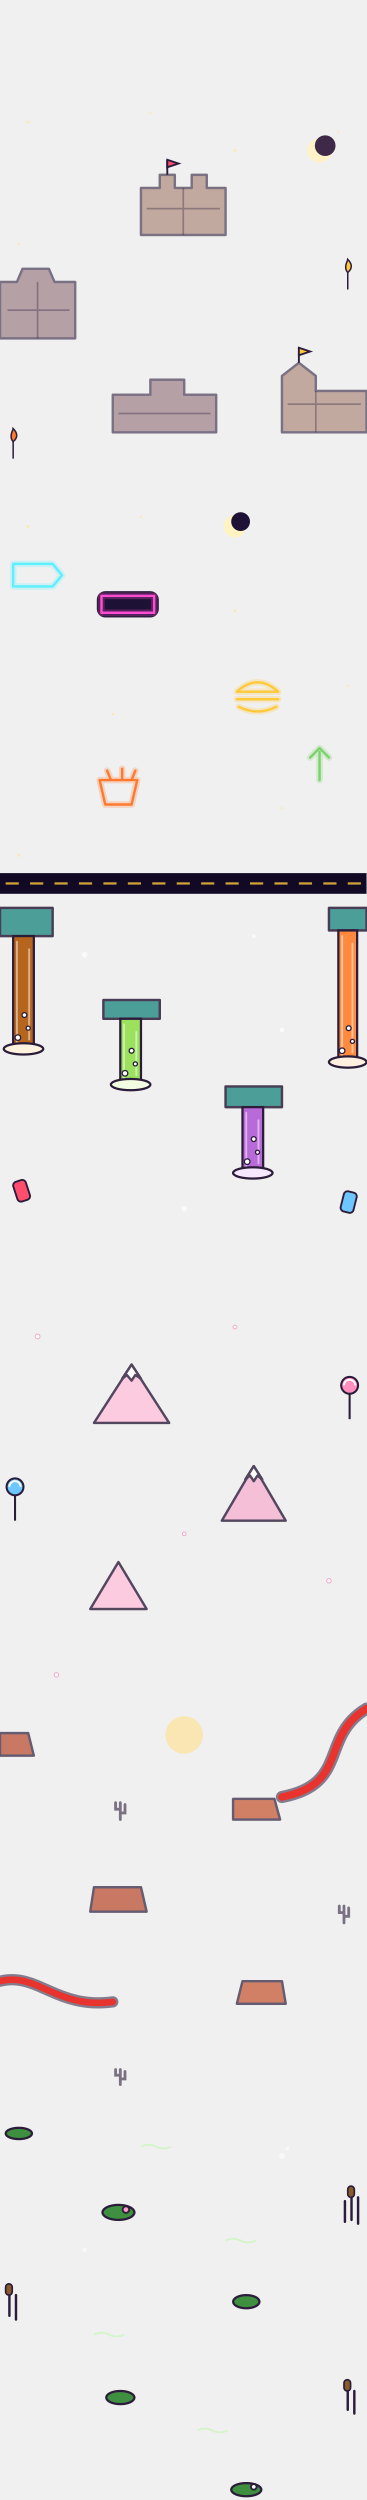
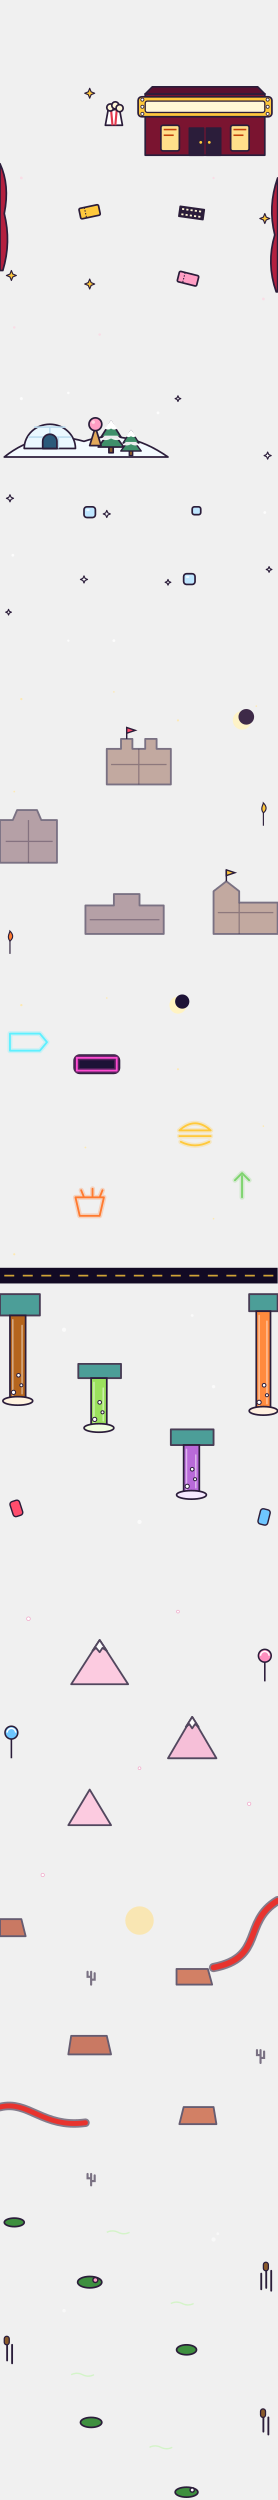
- <svg xmlns="http://www.w3.org/2000/svg" width="390" height="2660" viewBox="0 0 390 2660">
-   <g stroke="#2b1d3a" stroke-width="2.4">
-     <path d="M126 2346 a17 8 0 1 0 0.1 0 Z" fill="#3e8f3f" />
-     <path d="M262 2442 a14 7 0 1 0 0.1 0 Z" fill="#3e8f3f" />
-     <path d="M128 2544 a15 7 0 1 0 0.1 0 Z" fill="#3e8f3f" />
-     <path d="M262 2642 a16 7 0 1 0 0.1 0 Z" fill="#3e8f3f" />
-     <path d="M20 2264 a14 6 0 1 0 0.1 0 Z" fill="#3e8f3f" />
-   </g>
-   <circle cx="134" cy="2351" r="3.5" fill="#ff9ec7" stroke="#2b1d3a" stroke-width="2" />
-   <circle cx="270" cy="2646" r="3" fill="#ffffff" stroke="#2b1d3a" stroke-width="2" />
-   <g fill="none" stroke="#2b1d3a" stroke-width="2.6" stroke-linecap="round">
-     <path d="M374 2362 V2330 M381 2366 V2338 M367 2364 V2342" />
-     <path d="M10 2464 V2434 M17 2468 V2442" />
-     <path d="M370 2564 V2536 M377 2568 V2544" />
-   </g>
-   <g fill="#8a5a2b" stroke="#2b1d3a" stroke-width="1.8">
-     <rect x="370" y="2326" width="7" height="12" rx="3.5" />
-     <rect x="6" y="2430" width="7" height="12" rx="3.5" />
-     <rect x="366" y="2532" width="7" height="12" rx="3.5" />
-   </g>
-   <g fill="none" stroke="#c8f5b8" stroke-width="2" opacity="0.7">
-     <path d="M150 2284 q8 -4 16 0 q8 4 16 0" />
-     <path d="M240 2384 q8 -4 16 0 q8 4 16 0" />
-     <path d="M100 2484 q8 -4 16 0 q8 4 16 0" />
-     <path d="M210 2586 q8 -4 16 0 q8 4 16 0" />
-   </g>
-   <g fill="#ffffff" opacity="0.55">
-     <circle cx="300" cy="2294" r="3" />
-     <circle cx="306" cy="2286" r="2" />
-     <circle cx="90" cy="2394" r="2.5" />
-   </g>
-   <circle cx="196" cy="1846" r="20" fill="#ffe08a" opacity="0.6" />
-   <g stroke="#2b1d3a" stroke-width="2.6" stroke-linejoin="round" opacity="0.7">
-     <path d="M248 1936 V1914 H292 L298 1936Z" fill="#c4502a" />
-     <path d="M96 2034 L100 2008 H150 L156 2034Z" fill="#b84626" />
-     <path d="M252 2132 L258 2108 H300 L304 2132Z" fill="#c4502a" />
-     <path d="M0 1868 V1844 H30 L36 1868Z" fill="#b84626" />
-   </g>
-   <path d="M390 1818 C340 1848 372 1898 300 1912" fill="none" stroke="#2b1d3a" stroke-width="13" stroke-linecap="round" opacity="0.55" />
-   <path d="M390 1818 C340 1848 372 1898 300 1912" fill="none" stroke="#e8332e" stroke-width="8" stroke-linecap="round" />
-   <path d="M0 2108 C40 2098 60 2138 120 2130" fill="none" stroke="#2b1d3a" stroke-width="12" stroke-linecap="round" opacity="0.55" />
-   <path d="M0 2108 C40 2098 60 2138 120 2130" fill="none" stroke="#e8332e" stroke-width="7" stroke-linecap="round" />
-   <g fill="none" stroke="#2b1d3a" stroke-width="3" stroke-linecap="round" opacity="0.6">
-     <path d="M128 1936 v-18 m0 7 h-5 v-7 m5 11 h5 v-9" />
-     <path d="M366 2046 v-18 m0 7 h-5 v-7 m5 11 h5 v-9" />
-     <path d="M128 2218 v-16 m0 6 h-5 v-6 m5 10 h5 v-8" />
-   </g>
-   <g stroke="#2b1d3a" stroke-width="2.6" stroke-linejoin="round" opacity="0.8">
-     <path d="M100 1514 L140 1452 L180 1514Z" fill="#ffc2dc" />
-     <path d="M130 1467 L140 1452 L150 1467 L144 1463 L140 1469 L135 1463Z" fill="#ffffff" />
-     <path d="M236 1618 L270 1560 L304 1618Z" fill="#f7b3d2" />
-     <path d="M261 1574 L270 1560 L279 1574 L274 1570 L270 1576 L266 1570Z" fill="#ffffff" />
-     <path d="M96 1712 L126 1662 L156 1712Z" fill="#ffc2dc" />
-   </g>
-   <g stroke="#2b1d3a" stroke-width="2.2">
-     <path d="M372 1510 V1478" />
-     <circle cx="372" cy="1474" r="9" fill="#ff8fbf" />
-     <path d="M366 1474 a6 6 0 0 1 12 0" fill="none" stroke="#ffffff" stroke-width="2" />
-     <path d="M16 1618 V1586" />
-     <circle cx="16" cy="1582" r="9" fill="#6ec6ff" />
-     <path d="M10 1582 a6 6 0 0 1 12 0" fill="none" stroke="#ffffff" stroke-width="2" />
-   </g>
-   <g fill="#ffffff" stroke="#f0a6c8" stroke-width="1">
-     <circle cx="40" cy="1422" r="2.6" />
-     <circle cx="250" cy="1412" r="2" />
-     <circle cx="350" cy="1682" r="2.4" />
-     <circle cx="196" cy="1632" r="2" />
-     <circle cx="60" cy="1782" r="2.4" />
-   </g>
-   <g stroke="#2b1d3a" stroke-width="2.6" stroke-linejoin="round" opacity="0.85">
-     <path d="M0 966 H56 V996 H0Z" fill="#2f8f88" />
-     <path d="M110 1064 H170 V1084 H110Z" fill="#2f8f88" />
-     <path d="M240 1156 H300 V1178 H240Z" fill="#2f8f88" />
-     <path d="M350 966 H390 V990 H350Z" fill="#2f8f88" />
-   </g>
-   <rect x="14" y="996" width="22" height="120" fill="#b5651d" stroke="#2b1d3a" stroke-width="2.4" />
-   <path d="M18 1002 V1110 M31 1010 V1106" stroke="#ffffff" stroke-width="2" opacity="0.5" stroke-linecap="round" />
-   <ellipse cx="25" cy="1116" rx="21" ry="6" fill="#fff3e0" stroke="#2b1d3a" stroke-width="2.4" />
-   <g fill="#ffffff" stroke="#2b1d3a" stroke-width="1.4">
-     <circle cx="19" cy="1104" r="3" />
-     <circle cx="30" cy="1094" r="2.2" />
-     <circle cx="26" cy="1080" r="2.6" />
-   </g>
-   <rect x="128" y="1084" width="22" height="70" fill="#9be15d" stroke="#2b1d3a" stroke-width="2.4" />
-   <path d="M132 1090 V1148 M145 1098 V1144" stroke="#ffffff" stroke-width="2" opacity="0.5" stroke-linecap="round" />
-   <ellipse cx="139" cy="1154" rx="21" ry="6" fill="#f2ffe0" stroke="#2b1d3a" stroke-width="2.4" />
-   <g fill="#ffffff" stroke="#2b1d3a" stroke-width="1.4">
-     <circle cx="133" cy="1142" r="3" />
-     <circle cx="144" cy="1132" r="2.2" />
-     <circle cx="140" cy="1118" r="2.6" />
-   </g>
-   <rect x="258" y="1178" width="22" height="70" fill="#b96ad9" stroke="#2b1d3a" stroke-width="2.4" />
-   <path d="M262 1184 V1242 M275 1192 V1238" stroke="#ffffff" stroke-width="2" opacity="0.5" stroke-linecap="round" />
-   <ellipse cx="269" cy="1248" rx="21" ry="6" fill="#f6e9ff" stroke="#2b1d3a" stroke-width="2.4" />
-   <g fill="#ffffff" stroke="#2b1d3a" stroke-width="1.4">
-     <circle cx="263" cy="1236" r="3" />
-     <circle cx="274" cy="1226" r="2.2" />
-     <circle cx="270" cy="1212" r="2.6" />
-   </g>
-   <rect x="360" y="990" width="20" height="140" fill="#ff8a3d" stroke="#2b1d3a" stroke-width="2.4" />
-   <path d="M364 996 V1124 M375 1004 V1120" stroke="#ffffff" stroke-width="2" opacity="0.5" stroke-linecap="round" />
-   <ellipse cx="370" cy="1130" rx="20" ry="6" fill="#fff0e0" stroke="#2b1d3a" stroke-width="2.4" />
-   <g fill="#ffffff" stroke="#2b1d3a" stroke-width="1.4">
-     <circle cx="364" cy="1118" r="3" />
-     <circle cx="375" cy="1108" r="2.2" />
-     <circle cx="371" cy="1094" r="2.6" />
-   </g>
-   <g stroke="#2b1d3a" stroke-width="2">
-     <rect x="16" y="1256" width="14" height="22" rx="4" fill="#ff4d6d" transform="rotate(-18 23 1267)" />
-     <rect x="364" y="1268" width="14" height="22" rx="4" fill="#6ec6ff" transform="rotate(14 371 1279)" />
-   </g>
-   <g fill="#ffffff" opacity="0.65">
-     <circle cx="90" cy="1016" r="3" />
-     <circle cx="300" cy="1096" r="2.4" />
-     <circle cx="196" cy="1286" r="3" />
-     <circle cx="270" cy="996" r="2" />
-   </g>
-   <g fill="#ffe7a6" opacity="0.85">
-     <circle cx="30" cy="560" r="1.6" />
-     <circle cx="150" cy="550" r="1.2" />
-     <circle cx="250" cy="650" r="1.4" />
-     <circle cx="370" cy="730" r="1.2" />
-     <circle cx="120" cy="760" r="1.3" />
-     <circle cx="300" cy="860" r="1.2" />
-     <circle cx="20" cy="910" r="1.5" />
-   </g>
-   <circle cx="250" cy="560" r="12" fill="#fff3c2" />
-   <circle cx="256" cy="555" r="10" fill="#1d1236" />
-   <path d="M0 940 H390" stroke="#120a24" stroke-width="22" />
-   <path d="M6 940 H390" stroke="#ffc93c" stroke-width="2.4" stroke-dasharray="14 12" opacity="0.8" />
-   <rect x="104" y="630" width="64" height="26" rx="8" fill="#1d1236" stroke="#2b1d3a" stroke-width="2" />
-   <path d="M108 634 H164 V652 H108 Z" fill="none" stroke="#ff4dd2" stroke-width="7" stroke-linecap="round" stroke-linejoin="round" opacity="0.25" />
-   <path d="M108 634 H164 V652 H108 Z" fill="none" stroke="#ff4dd2" stroke-width="2.6" stroke-linecap="round" stroke-linejoin="round" />
-   <path d="M252 736 q22 -20 44 0 Z M252 744 H296 M254 752 q20 10 40 0" fill="none" stroke="#ffc93c" stroke-width="7" stroke-linecap="round" stroke-linejoin="round" opacity="0.25" />
-   <path d="M252 736 q22 -20 44 0 Z M252 744 H296 M254 752 q20 10 40 0" fill="none" stroke="#ffc93c" stroke-width="2.6" stroke-linecap="round" stroke-linejoin="round" />
-   <path d="M14 600 H56 L66 612 L56 624 H14 Z" fill="none" stroke="#5ef0ff" stroke-width="7" stroke-linecap="round" stroke-linejoin="round" opacity="0.25" />
-   <path d="M14 600 H56 L66 612 L56 624 H14 Z" fill="none" stroke="#5ef0ff" stroke-width="2.6" stroke-linecap="round" stroke-linejoin="round" />
-   <path d="M340 830 V800 M330 806 L340 796 L350 806" fill="none" stroke="#7bd36b" stroke-width="7" stroke-linecap="round" stroke-linejoin="round" opacity="0.25" />
-   <path d="M340 830 V800 M330 806 L340 796 L350 806" fill="none" stroke="#7bd36b" stroke-width="2.6" stroke-linecap="round" stroke-linejoin="round" />
-   <path d="M106 830 h40 l-6 26 h-28 z M118 830 l-4 -10 M130 830 v-12 M140 830 l4 -10" fill="none" stroke="#ff7a2f" stroke-width="7" stroke-linecap="round" stroke-linejoin="round" opacity="0.25" />
-   <path d="M106 830 h40 l-6 26 h-28 z M118 830 l-4 -10 M130 830 v-12 M140 830 l4 -10" fill="none" stroke="#ff7a2f" stroke-width="2.6" stroke-linecap="round" stroke-linejoin="round" />
-   <g fill="#ffe7a6" opacity="0.8">
-     <circle cx="30" cy="130" r="1.6" />
-     <circle cx="160" cy="120" r="1.2" />
-     <circle cx="250" cy="160" r="1.5" />
-     <circle cx="360" cy="140" r="1.2" />
-     <circle cx="20" cy="260" r="1.3" />
-   </g>
-   <circle cx="340" cy="160" r="13" fill="#fff3c2" opacity="0.9" />
-   <circle cx="346" cy="155" r="11" fill="#3e2a48" />
-   <g stroke="#2b1d3a" stroke-width="2.6" stroke-linejoin="round" opacity="0.6">
-     <path d="M150 250 V200 H170 V186 H186 V200 H204 V186 H220 V200 H240 V250 Z" fill="#a37a6a" />
-     <path d="M0 360 V300 H18 L24 286 H52 L58 300 H80 V360 Z" fill="#8d6a74" />
-     <path d="M300 460 V400 L318 386 L336 400 V416 H390 V460 Z" fill="#a37a6a" />
-     <path d="M120 460 V420 H160 V404 H196 V420 H230 V460 Z" fill="#8d6a74" />
-   </g>
-   <g fill="none" stroke="#2b1d3a" stroke-width="1.8" opacity="0.35">
-     <path d="M156 222 H234 M8 330 H74 M306 430 H384 M126 440 H224" />
-     <path d="M195 200 V250 M40 300 V360 M336 416 V460" />
-   </g>
-   <g stroke="#2b1d3a" stroke-width="2">
-     <path d="M178 186 V170" />
-     <path d="M178 170 l12 4 -12 4z" fill="#ff4d6d" />
-     <path d="M318 386 V370" />
-     <path d="M318 370 l12 4 -12 4z" fill="#ffc93c" />
-   </g>
-   <g stroke="#2b1d3a" stroke-width="1.6">
-     <path d="M370 290 v18" />
-     <path d="M370 290 c-5 -6 0 -12 0 -14 c4 4 6 9 0 14z" fill="#ffc93c" />
-     <path d="M14 470 v18" />
-     <path d="M14 470 c-5 -6 0 -12 0 -14 c4 4 6 9 0 14z" fill="#ff7a2f" />
+ <svg xmlns="http://www.w3.org/2000/svg" width="390" height="3512" viewBox="0 0 390 3512">
+   <rect x="204" y="132" width="168" height="86" fill="#7a1430" stroke="#2b1d3a" stroke-width="2.4" stroke-linejoin="round" />
+   <path d="M204 132 L214 122 L362 122 L372 132 Z" fill="#5a1030" stroke="#2b1d3a" stroke-width="2.4" stroke-linejoin="round" />
+   <rect x="194" y="136" width="188" height="28" rx="5" fill="#ffc93c" stroke="#2b1d3a" stroke-width="2.4" stroke-linejoin="round" />
+   <rect x="204" y="142" width="168" height="16" rx="3" fill="#fff7d6" stroke="#2b1d3a" stroke-width="1.8" />
+   <g fill="#ffffff" stroke="#2b1d3a" stroke-width="1.2">
+     <circle cx="200" cy="140" r="2.2" />
+     <circle cx="200" cy="150" r="2.2" />
+     <circle cx="200" cy="160" r="2.2" />
+     <circle cx="376" cy="140" r="2.2" />
+     <circle cx="376" cy="150" r="2.2" />
+     <circle cx="376" cy="160" r="2.2" />
+   </g>
+   <g stroke="#2b1d3a" stroke-width="2.4" stroke-linejoin="round">
+     <rect x="226" y="176" width="26" height="36" rx="3" fill="#ffe08a" />
+     <rect x="324" y="176" width="26" height="36" rx="3" fill="#ffe08a" />
+   </g>
+   <path d="M230 182 L248 182 M230 190 L244 190 M328 182 L346 182 M328 190 L342 190" stroke="#c2410c" stroke-width="2.2" />
+   <g stroke="#2b1d3a" stroke-width="2.4" stroke-linejoin="round">
+     <rect x="266" y="180" width="20" height="38" fill="#2b1d3a" />
+     <rect x="290" y="180" width="20" height="38" fill="#2b1d3a" />
+   </g>
+   <g fill="#ffc93c">
+     <circle cx="282" cy="200" r="2" />
+     <circle cx="294" cy="200" r="2" />
+   </g>
+   <g transform="translate(-22 -42)">
+     <path d="M170 218 L174 196 L190 196 L194 218 Z" fill="#ffffff" stroke="#2b1d3a" stroke-width="2.4" stroke-linejoin="round" />
+     <path d="M178 196 L180 218 M186 196 L184 218" stroke="#e2384d" stroke-width="3" />
+     <g fill="#fff7d6" stroke="#2b1d3a" stroke-width="2.4" stroke-linejoin="round">
+       <circle cx="177" cy="193" r="5" />
+       <circle cx="184" cy="190" r="5" />
+       <circle cx="190" cy="194" r="5" />
+     </g>
+   </g>
+   <g transform="rotate(-12 126 298)">
+     <rect x="112" y="290" width="28" height="15" rx="2" fill="#ffc93c" stroke="#2b1d3a" stroke-width="2.4" stroke-linejoin="round" />
+     <path d="M120 290 V305" stroke="#2b1d3a" stroke-width="1.5" stroke-dasharray="2 2" />
+   </g>
+   <g transform="rotate(14 264 392)">
+     <rect x="250" y="384" width="28" height="15" rx="2" fill="#ff9ec4" stroke="#2b1d3a" stroke-width="2.4" stroke-linejoin="round" />
+     <path d="M258 384 V399" stroke="#2b1d3a" stroke-width="1.5" stroke-dasharray="2 2" />
+   </g>
+   <g transform="rotate(8 268 300)">
+     <rect x="252" y="292" width="34" height="14" fill="#2b1d3a" stroke="#2b1d3a" stroke-width="2.4" stroke-linejoin="round" />
+     <g fill="#fff7d6">
+       <rect x="255" y="294" width="3" height="2.5" />
+       <rect x="261" y="294" width="3" height="2.5" />
+       <rect x="267" y="294" width="3" height="2.5" />
+       <rect x="273" y="294" width="3" height="2.5" />
+       <rect x="279" y="294" width="3" height="2.5" />
+       <rect x="255" y="301.5" width="3" height="2.5" />
+       <rect x="261" y="301.5" width="3" height="2.5" />
+       <rect x="267" y="301.5" width="3" height="2.5" />
+       <rect x="273" y="301.5" width="3" height="2.5" />
+       <rect x="279" y="301.5" width="3" height="2.5" />
+     </g>
+   </g>
+   <g fill="#ffc93c" stroke="#2b1d3a" stroke-width="1.6" stroke-linejoin="round">
+     <path d="M126 392 l2 5 5 2 -5 2 -2 5 -2 -5 -5 -2 5 -2z" />
+     <path d="M372 300 l2 5 5 2 -5 2 -2 5 -2 -5 -5 -2 5 -2z" />
+     <path d="M16 380 l2 5 5 2 -5 2 -2 5 -2 -5 -5 -2 5 -2z" />
+     <path d="M126 124 l2 5 5 2 -5 2 -2 5 -2 -5 -5 -2 5 -2z" />
+   </g>
+   <g fill="#ffd0e0" opacity="0.6">
+     <circle cx="30" cy="250" r="2" />
+     <circle cx="370" cy="420" r="2" />
+     <circle cx="140" cy="470" r="1.8" />
+     <circle cx="20" cy="460" r="1.8" />
+     <circle cx="300" cy="250" r="1.6" />
+   </g>
+   <path d="M0 230 Q14 260 6 300 Q16 340 4 380 L0 380 Z M390 250 Q376 290 386 330 Q374 370 388 410 L390 410 Z" fill="#b3203f" stroke="#2b1d3a" stroke-width="2.4" stroke-linejoin="round" />
+   <path d="M6 642 Q56 602 118 620 Q176 600 236 642 Z" fill="#f4fbff" stroke="#2b1d3a" stroke-width="2.4" stroke-linejoin="round" />
+   <path d="M34 630 A36 34 0 0 1 106 630 Z" fill="#eaf8ff" stroke="#2b1d3a" stroke-width="2.4" stroke-linejoin="round" />
+   <path d="M40 614 H100 M48 600 H92 M60 630 V614 M82 630 V614 M70 614 V600" stroke="#bcdcef" stroke-width="2.2" fill="none" />
+   <path d="M60 630 V620 A10 10 0 0 1 80 620 V630 Z" fill="#2b5a7a" stroke="#2b1d3a" stroke-width="2.4" stroke-linejoin="round" />
+   <g transform="translate(156 626) scale(1.0)">
+     <rect x="-3" y="0" width="6" height="10" fill="#8a5a2b" stroke="#2b1d3a" stroke-width="2.4" stroke-linejoin="round" />
+     <path d="M-18 2 L0 -22 L18 2 Z" fill="#3f8f6a" stroke="#2b1d3a" stroke-width="2.4" stroke-linejoin="round" />
+     <path d="M-14 -12 L0 -34 L14 -12 Z" fill="#3f8f6a" stroke="#2b1d3a" stroke-width="2.4" stroke-linejoin="round" />
+     <path d="M-9 -24 L0 -36 L9 -24 Q4 -21 0 -24 Q-4 -21 -9 -24 Z" fill="#ffffff" />
+     <path d="M-14 -9 Q-7 -6 0 -10 Q7 -6 14 -9 L9 -14 L-9 -14 Z" fill="#ffffff" opacity="0.9" />
+   </g>
+   <g transform="translate(184 632) scale(0.8)">
+     <rect x="-3" y="0" width="6" height="10" fill="#8a5a2b" stroke="#2b1d3a" stroke-width="2.4" stroke-linejoin="round" />
+     <path d="M-18 2 L0 -22 L18 2 Z" fill="#3f8f6a" stroke="#2b1d3a" stroke-width="2.4" stroke-linejoin="round" />
+     <path d="M-14 -12 L0 -34 L14 -12 Z" fill="#3f8f6a" stroke="#2b1d3a" stroke-width="2.4" stroke-linejoin="round" />
+     <path d="M-9 -24 L0 -36 L9 -24 Q4 -21 0 -24 Q-4 -21 -9 -24 Z" fill="#ffffff" />
+     <path d="M-14 -9 Q-7 -6 0 -10 Q7 -6 14 -9 L9 -14 L-9 -14 Z" fill="#ffffff" opacity="0.9" />
+   </g>
+   <path d="M126 626 L134 600 L142 626 Z" fill="#e2a95a" stroke="#2b1d3a" stroke-width="2.4" stroke-linejoin="round" />
+   <circle cx="134" cy="596" r="9" fill="#ff9ec4" stroke="#2b1d3a" stroke-width="2.4" stroke-linejoin="round" />
+   <circle cx="131" cy="593" r="2.5" fill="#ffd3e0" />
+   <g fill="#bfe6ff" stroke="#2b1d3a" stroke-width="2.4" stroke-linejoin="round">
+     <rect x="118" y="712" width="16" height="15" rx="4" />
+     <rect x="258" y="806" width="16" height="15" rx="4" />
+     <rect x="270" y="712" width="12" height="11" rx="3" />
+   </g>
+   <g fill="#ffffff" opacity="0.7">
+     <rect x="121" y="715" width="5" height="3" rx="1.5" />
+     <rect x="261" y="809" width="5" height="3" rx="1.5" />
+   </g>
+   <path d="M150 717 l1.5 3.5 3.5 1.5 -3.5 1.5 -1.5 3.5 -1.5 -3.5 -3.5 -1.5 3.5 -1.5z" fill="#ffffff" stroke="#2b1d3a" stroke-width="1.6" stroke-linejoin="round" />
+   <path d="M118 809 l1.5 3.5 3.5 1.5 -3.5 1.5 -1.5 3.5 -1.5 -3.5 -3.5 -1.5 3.5 -1.5z" fill="#ffffff" stroke="#2b1d3a" stroke-width="1.6" stroke-linejoin="round" />
+   <path d="M236 814 l1.2 2.8 2.8 1.2 -2.8 1.2 -1.2 2.8 -1.2 -2.8 -2.8 -1.2 2.8 -1.2z" fill="#ffffff" stroke="#2b1d3a" stroke-width="1.6" stroke-linejoin="round" />
+   <path d="M14 695 l1.5 3.5 3.5 1.5 -3.5 1.5 -1.5 3.5 -1.5 -3.5 -3.5 -1.5 3.5 -1.5z" fill="#ffffff" stroke="#2b1d3a" stroke-width="1.6" stroke-linejoin="round" />
+   <path d="M376 635 l1.5 3.5 3.5 1.5 -3.5 1.5 -1.5 3.5 -1.5 -3.5 -3.5 -1.5 3.5 -1.5z" fill="#ffffff" stroke="#2b1d3a" stroke-width="1.6" stroke-linejoin="round" />
+   <path d="M378 796 l1.2 2.8 2.8 1.2 -2.8 1.2 -1.2 2.8 -1.2 -2.8 -2.8 -1.2 2.8 -1.2z" fill="#ffffff" stroke="#2b1d3a" stroke-width="1.6" stroke-linejoin="round" />
+   <path d="M12 856 l1.2 2.8 2.8 1.2 -2.8 1.2 -1.2 2.8 -1.2 -2.8 -2.8 -1.2 2.8 -1.2z" fill="#ffffff" stroke="#2b1d3a" stroke-width="1.6" stroke-linejoin="round" />
+   <path d="M250 556 l1.2 2.8 2.8 1.2 -2.8 1.2 -1.2 2.8 -1.2 -2.8 -2.8 -1.2 2.8 -1.2z" fill="#ffffff" stroke="#2b1d3a" stroke-width="1.6" stroke-linejoin="round" />
+   <g fill="#ffffff" opacity="0.8">
+     <circle cx="30" cy="560" r="2.2" />
+     <circle cx="96" cy="552" r="1.8" />
+     <circle cx="222" cy="580" r="2" />
+     <circle cx="372" cy="720" r="2" />
+     <circle cx="18" cy="780" r="2" />
+     <circle cx="160" cy="900" r="2" />
+     <circle cx="96" cy="900" r="1.6" />
+   </g>
+   <g transform="translate(0 852)">
+     <g stroke="#2b1d3a" stroke-width="2.4">
+       <path d="M126 2346 a17 8 0 1 0 0.1 0 Z" fill="#3e8f3f" />
+       <path d="M262 2442 a14 7 0 1 0 0.1 0 Z" fill="#3e8f3f" />
+       <path d="M128 2544 a15 7 0 1 0 0.1 0 Z" fill="#3e8f3f" />
+       <path d="M262 2642 a16 7 0 1 0 0.1 0 Z" fill="#3e8f3f" />
+       <path d="M20 2264 a14 6 0 1 0 0.1 0 Z" fill="#3e8f3f" />
+     </g>
+     <circle cx="134" cy="2351" r="3.5" fill="#ff9ec7" stroke="#2b1d3a" stroke-width="2" />
+     <circle cx="270" cy="2646" r="3" fill="#ffffff" stroke="#2b1d3a" stroke-width="2" />
+     <g fill="none" stroke="#2b1d3a" stroke-width="2.6" stroke-linecap="round">
+       <path d="M374 2362 V2330 M381 2366 V2338 M367 2364 V2342" />
+       <path d="M10 2464 V2434 M17 2468 V2442" />
+       <path d="M370 2564 V2536 M377 2568 V2544" />
+     </g>
+     <g fill="#8a5a2b" stroke="#2b1d3a" stroke-width="1.8">
+       <rect x="370" y="2326" width="7" height="12" rx="3.5" />
+       <rect x="6" y="2430" width="7" height="12" rx="3.5" />
+       <rect x="366" y="2532" width="7" height="12" rx="3.5" />
+     </g>
+     <g fill="none" stroke="#c8f5b8" stroke-width="2" opacity="0.7">
+       <path d="M150 2284 q8 -4 16 0 q8 4 16 0" />
+       <path d="M240 2384 q8 -4 16 0 q8 4 16 0" />
+       <path d="M100 2484 q8 -4 16 0 q8 4 16 0" />
+       <path d="M210 2586 q8 -4 16 0 q8 4 16 0" />
+     </g>
+     <g fill="#ffffff" opacity="0.55">
+       <circle cx="300" cy="2294" r="3" />
+       <circle cx="306" cy="2286" r="2" />
+       <circle cx="90" cy="2394" r="2.5" />
+     </g>
+     <circle cx="196" cy="1846" r="20" fill="#ffe08a" opacity="0.6" />
+     <g stroke="#2b1d3a" stroke-width="2.6" stroke-linejoin="round" opacity="0.7">
+       <path d="M248 1936 V1914 H292 L298 1936Z" fill="#c4502a" />
+       <path d="M96 2034 L100 2008 H150 L156 2034Z" fill="#b84626" />
+       <path d="M252 2132 L258 2108 H300 L304 2132Z" fill="#c4502a" />
+       <path d="M0 1868 V1844 H30 L36 1868Z" fill="#b84626" />
+     </g>
+     <path d="M390 1818 C340 1848 372 1898 300 1912" fill="none" stroke="#2b1d3a" stroke-width="13" stroke-linecap="round" opacity="0.55" />
+     <path d="M390 1818 C340 1848 372 1898 300 1912" fill="none" stroke="#e8332e" stroke-width="8" stroke-linecap="round" />
+     <path d="M0 2108 C40 2098 60 2138 120 2130" fill="none" stroke="#2b1d3a" stroke-width="12" stroke-linecap="round" opacity="0.55" />
+     <path d="M0 2108 C40 2098 60 2138 120 2130" fill="none" stroke="#e8332e" stroke-width="7" stroke-linecap="round" />
+     <g fill="none" stroke="#2b1d3a" stroke-width="3" stroke-linecap="round" opacity="0.6">
+       <path d="M128 1936 v-18 m0 7 h-5 v-7 m5 11 h5 v-9" />
+       <path d="M366 2046 v-18 m0 7 h-5 v-7 m5 11 h5 v-9" />
+       <path d="M128 2218 v-16 m0 6 h-5 v-6 m5 10 h5 v-8" />
+     </g>
+     <g stroke="#2b1d3a" stroke-width="2.6" stroke-linejoin="round" opacity="0.8">
+       <path d="M100 1514 L140 1452 L180 1514Z" fill="#ffc2dc" />
+       <path d="M130 1467 L140 1452 L150 1467 L144 1463 L140 1469 L135 1463Z" fill="#ffffff" />
+       <path d="M236 1618 L270 1560 L304 1618Z" fill="#f7b3d2" />
+       <path d="M261 1574 L270 1560 L279 1574 L274 1570 L270 1576 L266 1570Z" fill="#ffffff" />
+       <path d="M96 1712 L126 1662 L156 1712Z" fill="#ffc2dc" />
+     </g>
+     <g stroke="#2b1d3a" stroke-width="2.2">
+       <path d="M372 1510 V1478" />
+       <circle cx="372" cy="1474" r="9" fill="#ff8fbf" />
+       <path d="M366 1474 a6 6 0 0 1 12 0" fill="none" stroke="#ffffff" stroke-width="2" />
+       <path d="M16 1618 V1586" />
+       <circle cx="16" cy="1582" r="9" fill="#6ec6ff" />
+       <path d="M10 1582 a6 6 0 0 1 12 0" fill="none" stroke="#ffffff" stroke-width="2" />
+     </g>
+     <g fill="#ffffff" stroke="#f0a6c8" stroke-width="1">
+       <circle cx="40" cy="1422" r="2.6" />
+       <circle cx="250" cy="1412" r="2" />
+       <circle cx="350" cy="1682" r="2.4" />
+       <circle cx="196" cy="1632" r="2" />
+       <circle cx="60" cy="1782" r="2.4" />
+     </g>
+     <g stroke="#2b1d3a" stroke-width="2.6" stroke-linejoin="round" opacity="0.85">
+       <path d="M0 966 H56 V996 H0Z" fill="#2f8f88" />
+       <path d="M110 1064 H170 V1084 H110Z" fill="#2f8f88" />
+       <path d="M240 1156 H300 V1178 H240Z" fill="#2f8f88" />
+       <path d="M350 966 H390 V990 H350Z" fill="#2f8f88" />
+     </g>
+     <rect x="14" y="996" width="22" height="120" fill="#b5651d" stroke="#2b1d3a" stroke-width="2.4" />
+     <path d="M18 1002 V1110 M31 1010 V1106" stroke="#ffffff" stroke-width="2" opacity="0.5" stroke-linecap="round" />
+     <ellipse cx="25" cy="1116" rx="21" ry="6" fill="#fff3e0" stroke="#2b1d3a" stroke-width="2.4" />
+     <g fill="#ffffff" stroke="#2b1d3a" stroke-width="1.4">
+       <circle cx="19" cy="1104" r="3" />
+       <circle cx="30" cy="1094" r="2.2" />
+       <circle cx="26" cy="1080" r="2.6" />
+     </g>
+     <rect x="128" y="1084" width="22" height="70" fill="#9be15d" stroke="#2b1d3a" stroke-width="2.4" />
+     <path d="M132 1090 V1148 M145 1098 V1144" stroke="#ffffff" stroke-width="2" opacity="0.5" stroke-linecap="round" />
+     <ellipse cx="139" cy="1154" rx="21" ry="6" fill="#f2ffe0" stroke="#2b1d3a" stroke-width="2.4" />
+     <g fill="#ffffff" stroke="#2b1d3a" stroke-width="1.4">
+       <circle cx="133" cy="1142" r="3" />
+       <circle cx="144" cy="1132" r="2.2" />
+       <circle cx="140" cy="1118" r="2.6" />
+     </g>
+     <rect x="258" y="1178" width="22" height="70" fill="#b96ad9" stroke="#2b1d3a" stroke-width="2.4" />
+     <path d="M262 1184 V1242 M275 1192 V1238" stroke="#ffffff" stroke-width="2" opacity="0.5" stroke-linecap="round" />
+     <ellipse cx="269" cy="1248" rx="21" ry="6" fill="#f6e9ff" stroke="#2b1d3a" stroke-width="2.4" />
+     <g fill="#ffffff" stroke="#2b1d3a" stroke-width="1.4">
+       <circle cx="263" cy="1236" r="3" />
+       <circle cx="274" cy="1226" r="2.2" />
+       <circle cx="270" cy="1212" r="2.6" />
+     </g>
+     <rect x="360" y="990" width="20" height="140" fill="#ff8a3d" stroke="#2b1d3a" stroke-width="2.4" />
+     <path d="M364 996 V1124 M375 1004 V1120" stroke="#ffffff" stroke-width="2" opacity="0.5" stroke-linecap="round" />
+     <ellipse cx="370" cy="1130" rx="20" ry="6" fill="#fff0e0" stroke="#2b1d3a" stroke-width="2.4" />
+     <g fill="#ffffff" stroke="#2b1d3a" stroke-width="1.4">
+       <circle cx="364" cy="1118" r="3" />
+       <circle cx="375" cy="1108" r="2.2" />
+       <circle cx="371" cy="1094" r="2.6" />
+     </g>
+     <g stroke="#2b1d3a" stroke-width="2">
+       <rect x="16" y="1256" width="14" height="22" rx="4" fill="#ff4d6d" transform="rotate(-18 23 1267)" />
+       <rect x="364" y="1268" width="14" height="22" rx="4" fill="#6ec6ff" transform="rotate(14 371 1279)" />
+     </g>
+     <g fill="#ffffff" opacity="0.65">
+       <circle cx="90" cy="1016" r="3" />
+       <circle cx="300" cy="1096" r="2.4" />
+       <circle cx="196" cy="1286" r="3" />
+       <circle cx="270" cy="996" r="2" />
+     </g>
+     <g fill="#ffe7a6" opacity="0.85">
+       <circle cx="30" cy="560" r="1.6" />
+       <circle cx="150" cy="550" r="1.2" />
+       <circle cx="250" cy="650" r="1.4" />
+       <circle cx="370" cy="730" r="1.2" />
+       <circle cx="120" cy="760" r="1.3" />
+       <circle cx="300" cy="860" r="1.2" />
+       <circle cx="20" cy="910" r="1.5" />
+     </g>
+     <circle cx="250" cy="560" r="12" fill="#fff3c2" />
+     <circle cx="256" cy="555" r="10" fill="#1d1236" />
+     <path d="M0 940 H390" stroke="#120a24" stroke-width="22" />
+     <path d="M6 940 H390" stroke="#ffc93c" stroke-width="2.4" stroke-dasharray="14 12" opacity="0.8" />
+     <rect x="104" y="630" width="64" height="26" rx="8" fill="#1d1236" stroke="#2b1d3a" stroke-width="2" />
+     <path d="M108 634 H164 V652 H108 Z" fill="none" stroke="#ff4dd2" stroke-width="7" stroke-linecap="round" stroke-linejoin="round" opacity="0.25" />
+     <path d="M108 634 H164 V652 H108 Z" fill="none" stroke="#ff4dd2" stroke-width="2.6" stroke-linecap="round" stroke-linejoin="round" />
+     <path d="M252 736 q22 -20 44 0 Z M252 744 H296 M254 752 q20 10 40 0" fill="none" stroke="#ffc93c" stroke-width="7" stroke-linecap="round" stroke-linejoin="round" opacity="0.25" />
+     <path d="M252 736 q22 -20 44 0 Z M252 744 H296 M254 752 q20 10 40 0" fill="none" stroke="#ffc93c" stroke-width="2.6" stroke-linecap="round" stroke-linejoin="round" />
+     <path d="M14 600 H56 L66 612 L56 624 H14 Z" fill="none" stroke="#5ef0ff" stroke-width="7" stroke-linecap="round" stroke-linejoin="round" opacity="0.25" />
+     <path d="M14 600 H56 L66 612 L56 624 H14 Z" fill="none" stroke="#5ef0ff" stroke-width="2.6" stroke-linecap="round" stroke-linejoin="round" />
+     <path d="M340 830 V800 M330 806 L340 796 L350 806" fill="none" stroke="#7bd36b" stroke-width="7" stroke-linecap="round" stroke-linejoin="round" opacity="0.25" />
+     <path d="M340 830 V800 M330 806 L340 796 L350 806" fill="none" stroke="#7bd36b" stroke-width="2.6" stroke-linecap="round" stroke-linejoin="round" />
+     <path d="M106 830 h40 l-6 26 h-28 z M118 830 l-4 -10 M130 830 v-12 M140 830 l4 -10" fill="none" stroke="#ff7a2f" stroke-width="7" stroke-linecap="round" stroke-linejoin="round" opacity="0.25" />
+     <path d="M106 830 h40 l-6 26 h-28 z M118 830 l-4 -10 M130 830 v-12 M140 830 l4 -10" fill="none" stroke="#ff7a2f" stroke-width="2.6" stroke-linecap="round" stroke-linejoin="round" />
+     <g fill="#ffe7a6" opacity="0.8">
+       <circle cx="30" cy="130" r="1.6" />
+       <circle cx="160" cy="120" r="1.2" />
+       <circle cx="250" cy="160" r="1.5" />
+       <circle cx="360" cy="140" r="1.2" />
+       <circle cx="20" cy="260" r="1.3" />
+     </g>
+     <circle cx="340" cy="160" r="13" fill="#fff3c2" opacity="0.9" />
+     <circle cx="346" cy="155" r="11" fill="#3e2a48" />
+     <g stroke="#2b1d3a" stroke-width="2.6" stroke-linejoin="round" opacity="0.6">
+       <path d="M150 250 V200 H170 V186 H186 V200 H204 V186 H220 V200 H240 V250 Z" fill="#a37a6a" />
+       <path d="M0 360 V300 H18 L24 286 H52 L58 300 H80 V360 Z" fill="#8d6a74" />
+       <path d="M300 460 V400 L318 386 L336 400 V416 H390 V460 Z" fill="#a37a6a" />
+       <path d="M120 460 V420 H160 V404 H196 V420 H230 V460 Z" fill="#8d6a74" />
+     </g>
+     <g fill="none" stroke="#2b1d3a" stroke-width="1.8" opacity="0.35">
+       <path d="M156 222 H234 M8 330 H74 M306 430 H384 M126 440 H224" />
+       <path d="M195 200 V250 M40 300 V360 M336 416 V460" />
+     </g>
+     <g stroke="#2b1d3a" stroke-width="2">
+       <path d="M178 186 V170" />
+       <path d="M178 170 l12 4 -12 4z" fill="#ff4d6d" />
+       <path d="M318 386 V370" />
+       <path d="M318 370 l12 4 -12 4z" fill="#ffc93c" />
+     </g>
+     <g stroke="#2b1d3a" stroke-width="1.6">
+       <path d="M370 290 v18" />
+       <path d="M370 290 c-5 -6 0 -12 0 -14 c4 4 6 9 0 14z" fill="#ffc93c" />
+       <path d="M14 470 v18" />
+       <path d="M14 470 c-5 -6 0 -12 0 -14 c4 4 6 9 0 14z" fill="#ff7a2f" />
+     </g>
  </g>
</svg>
